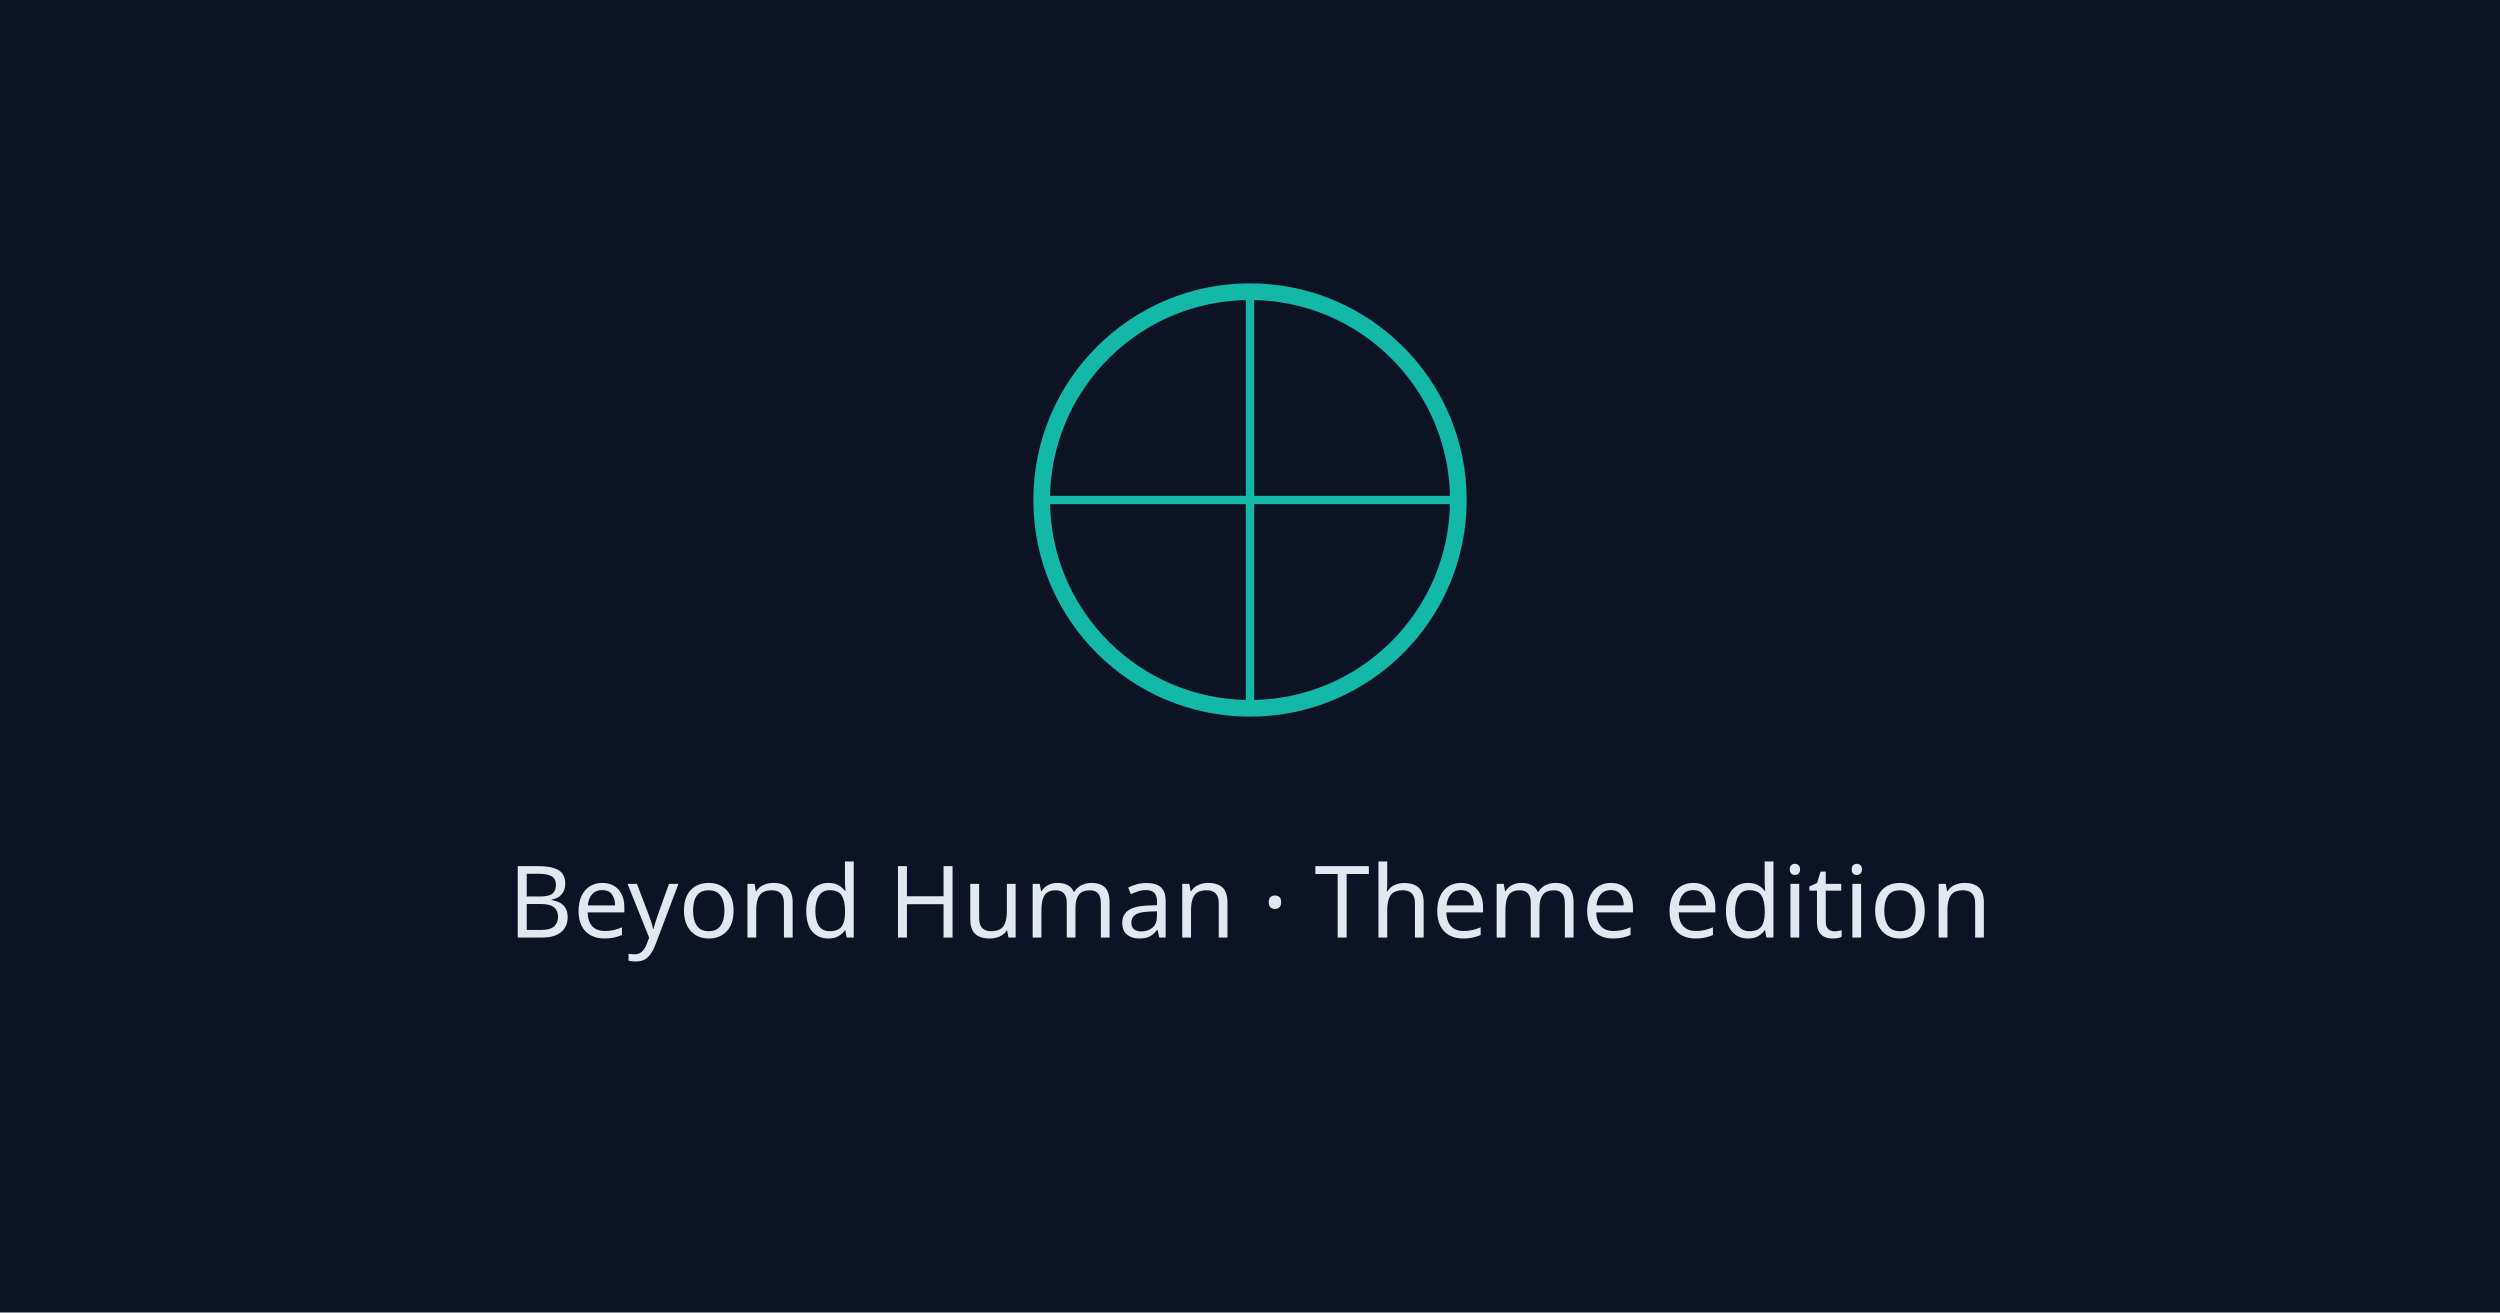
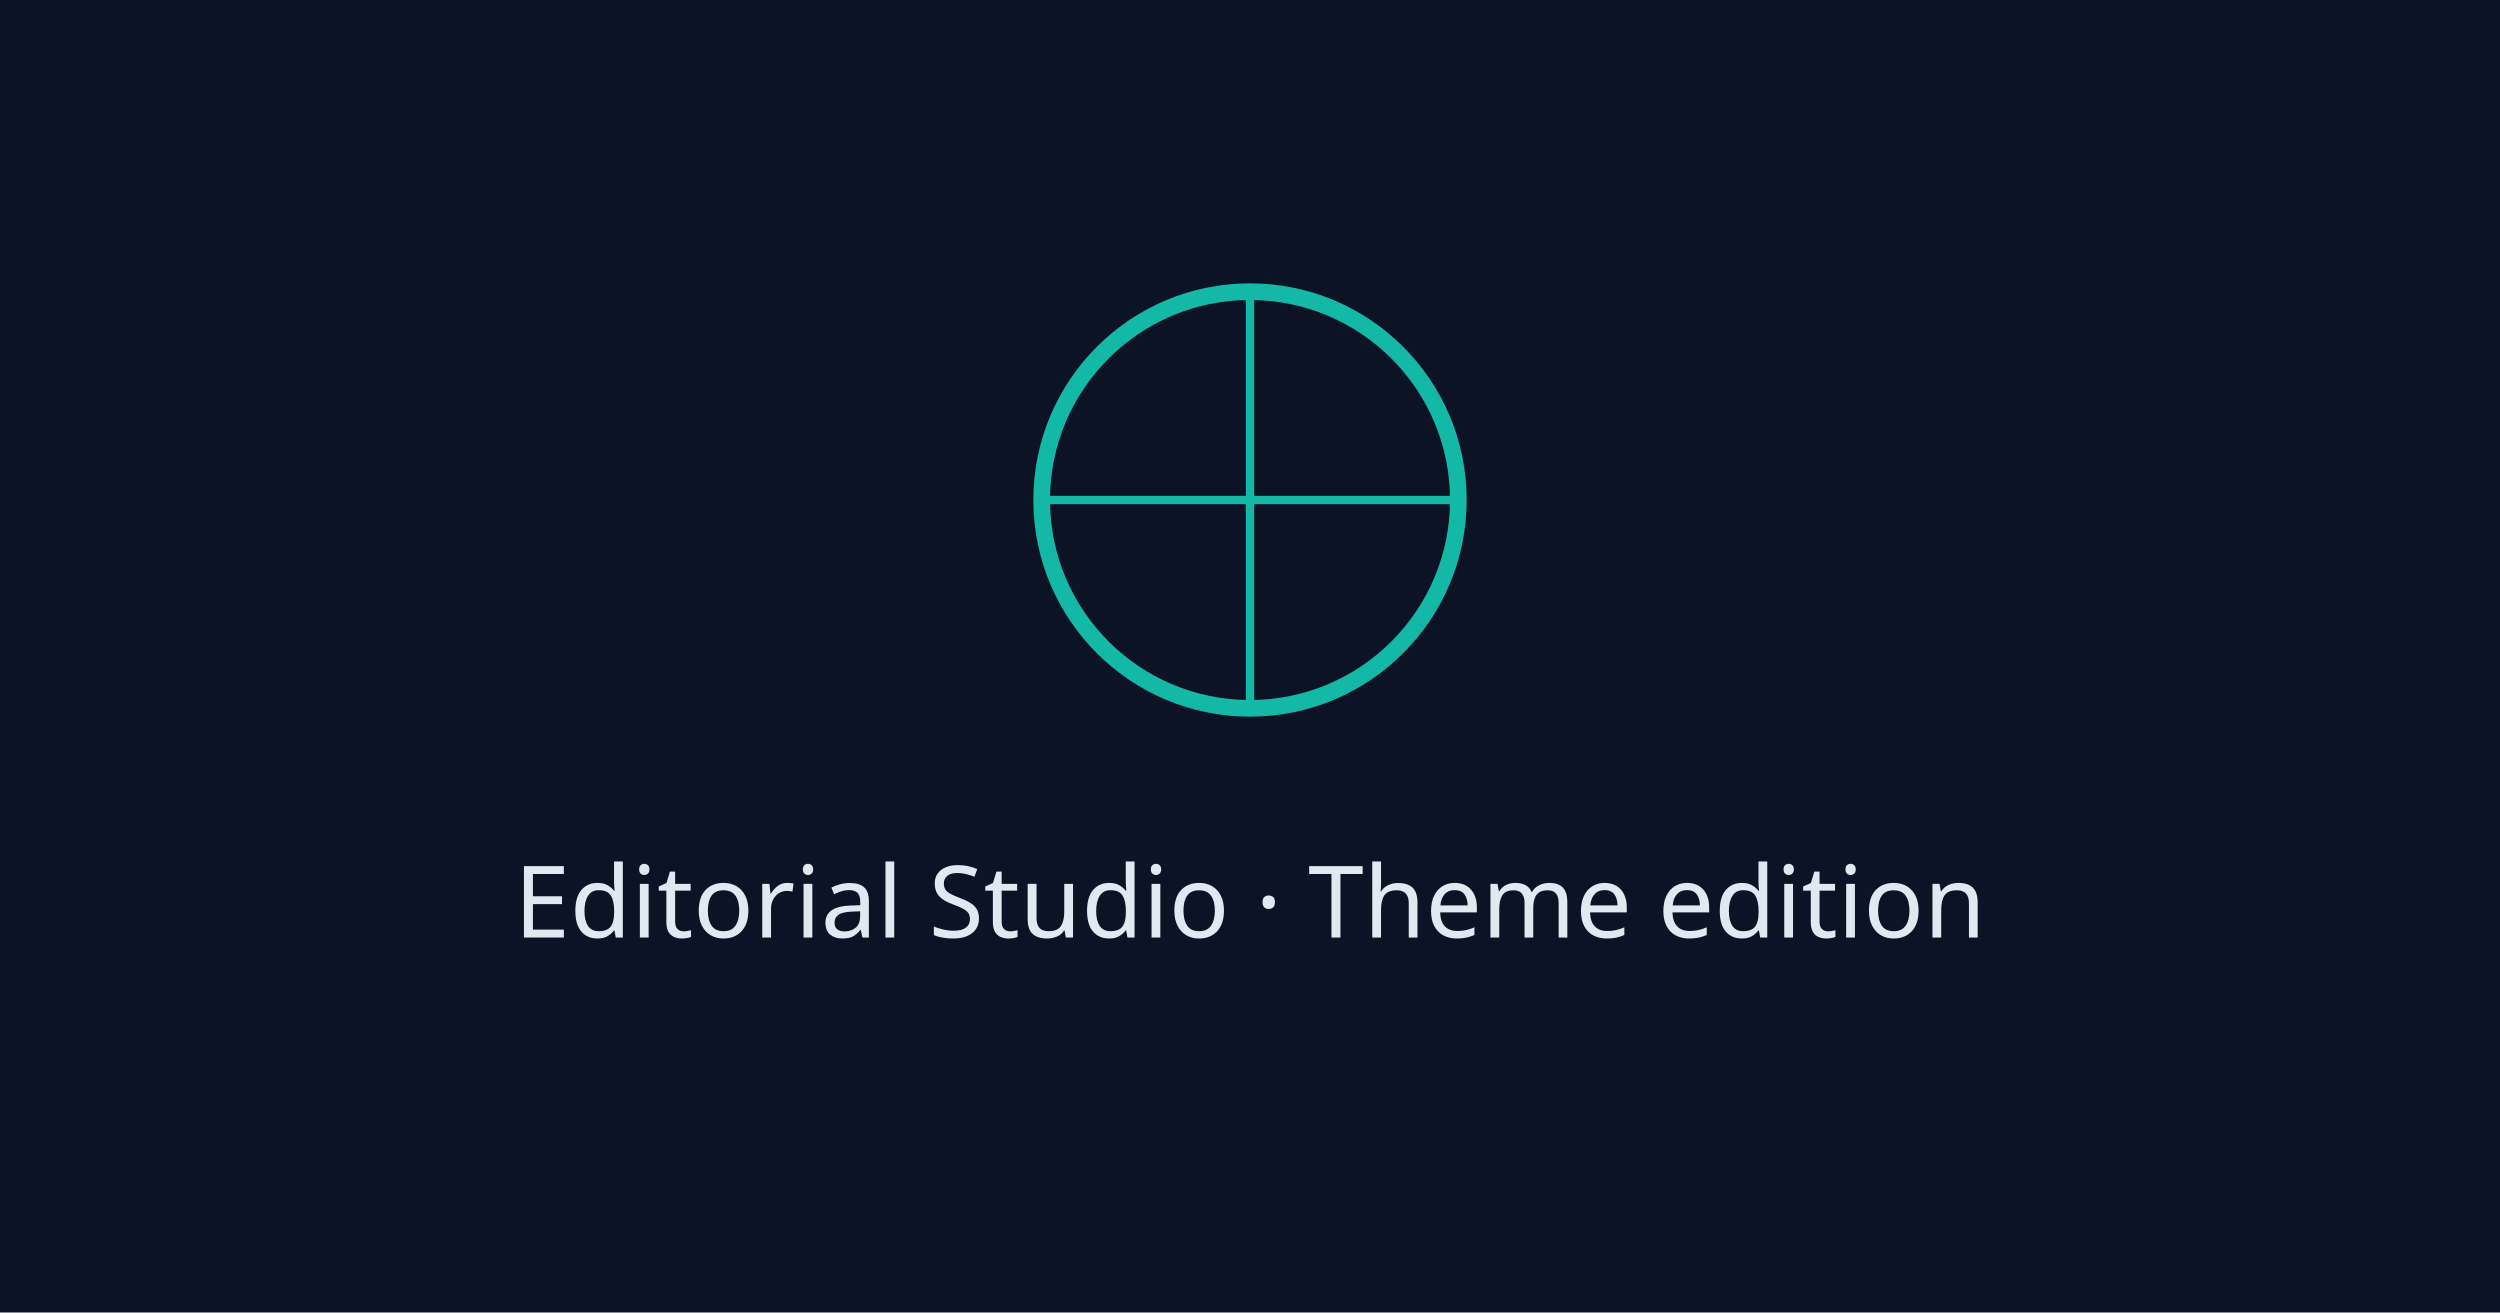
<svg xmlns="http://www.w3.org/2000/svg" width="1200" height="630" viewBox="0 0 1200 630">
  <rect width="1200" height="630" fill="#0b1324" />
  <circle cx="600" cy="240" r="100" fill="none" stroke="#14b8a6" stroke-width="8" />
  <path d="M500 240h200M600 140v200" stroke="#14b8a6" stroke-width="4" />
-   <text x="600" y="450" text-anchor="middle" fill="#e2e8f0" font-family="sans-serif" font-size="48">Beyond Human · Theme edition</text>
+   <text x="600" y="450" text-anchor="middle" fill="#e2e8f0" font-family="sans-serif" font-size="48">Editorial Studio · Theme edition</text>
</svg>
